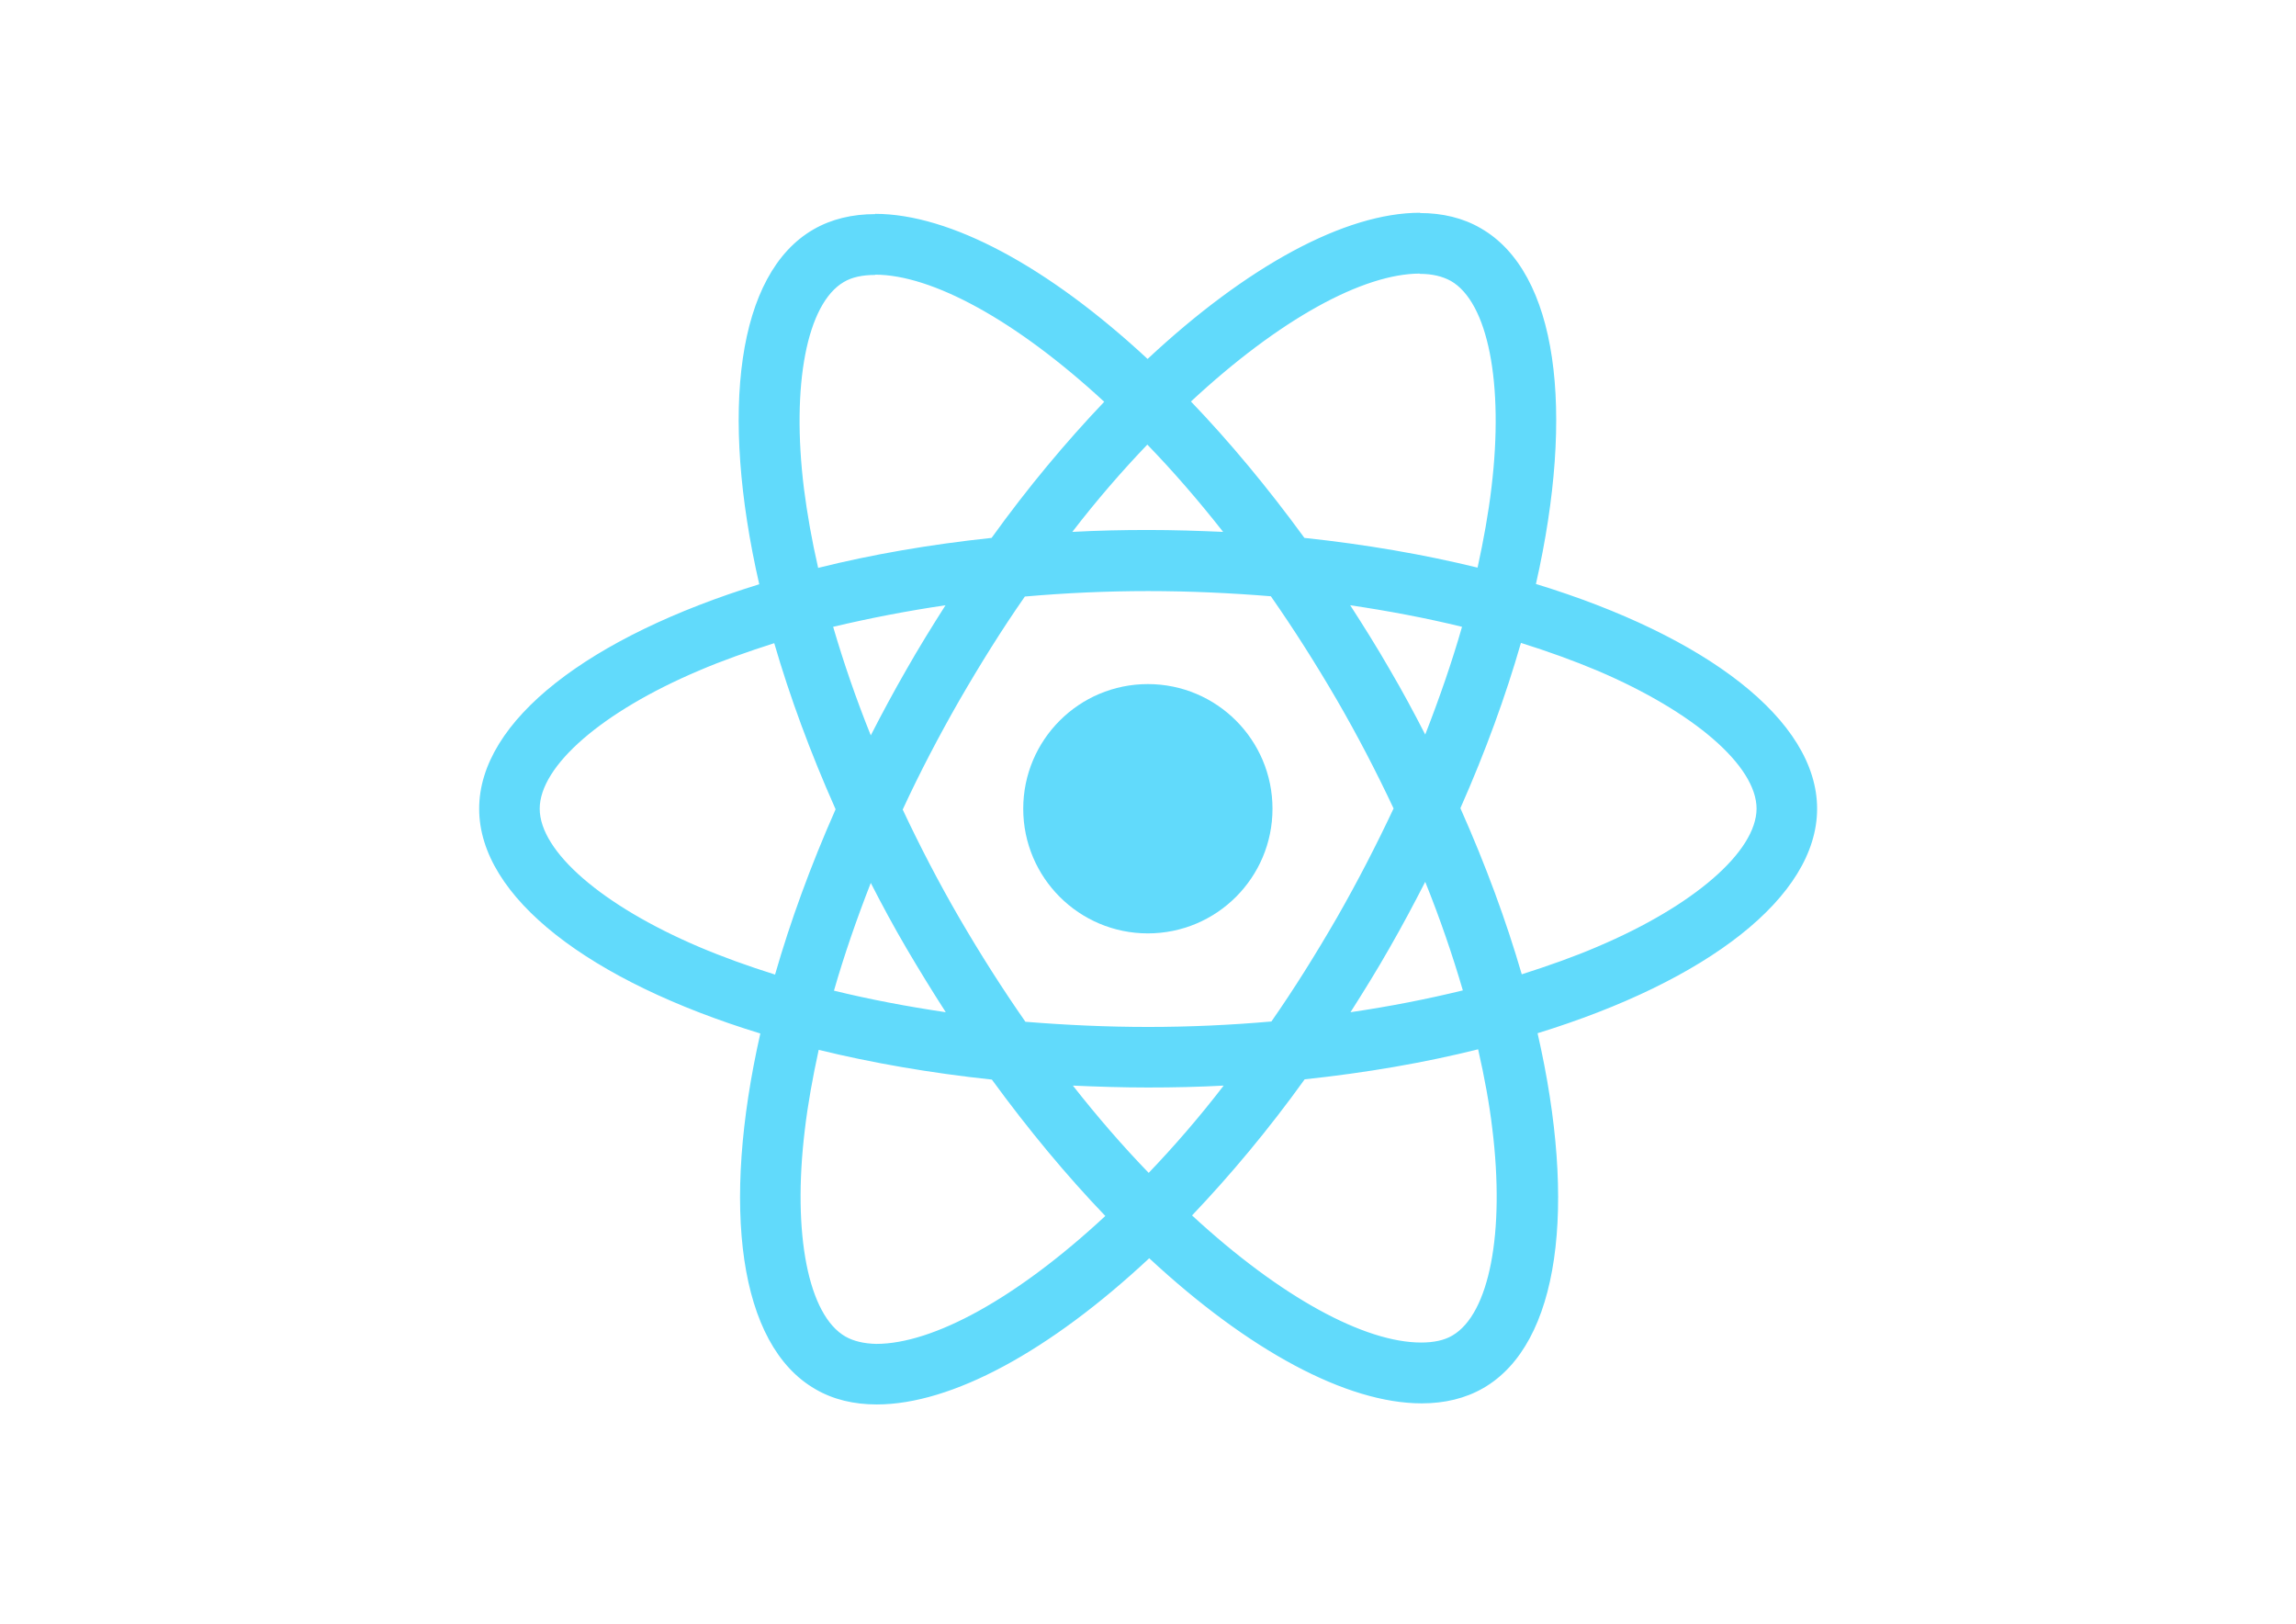
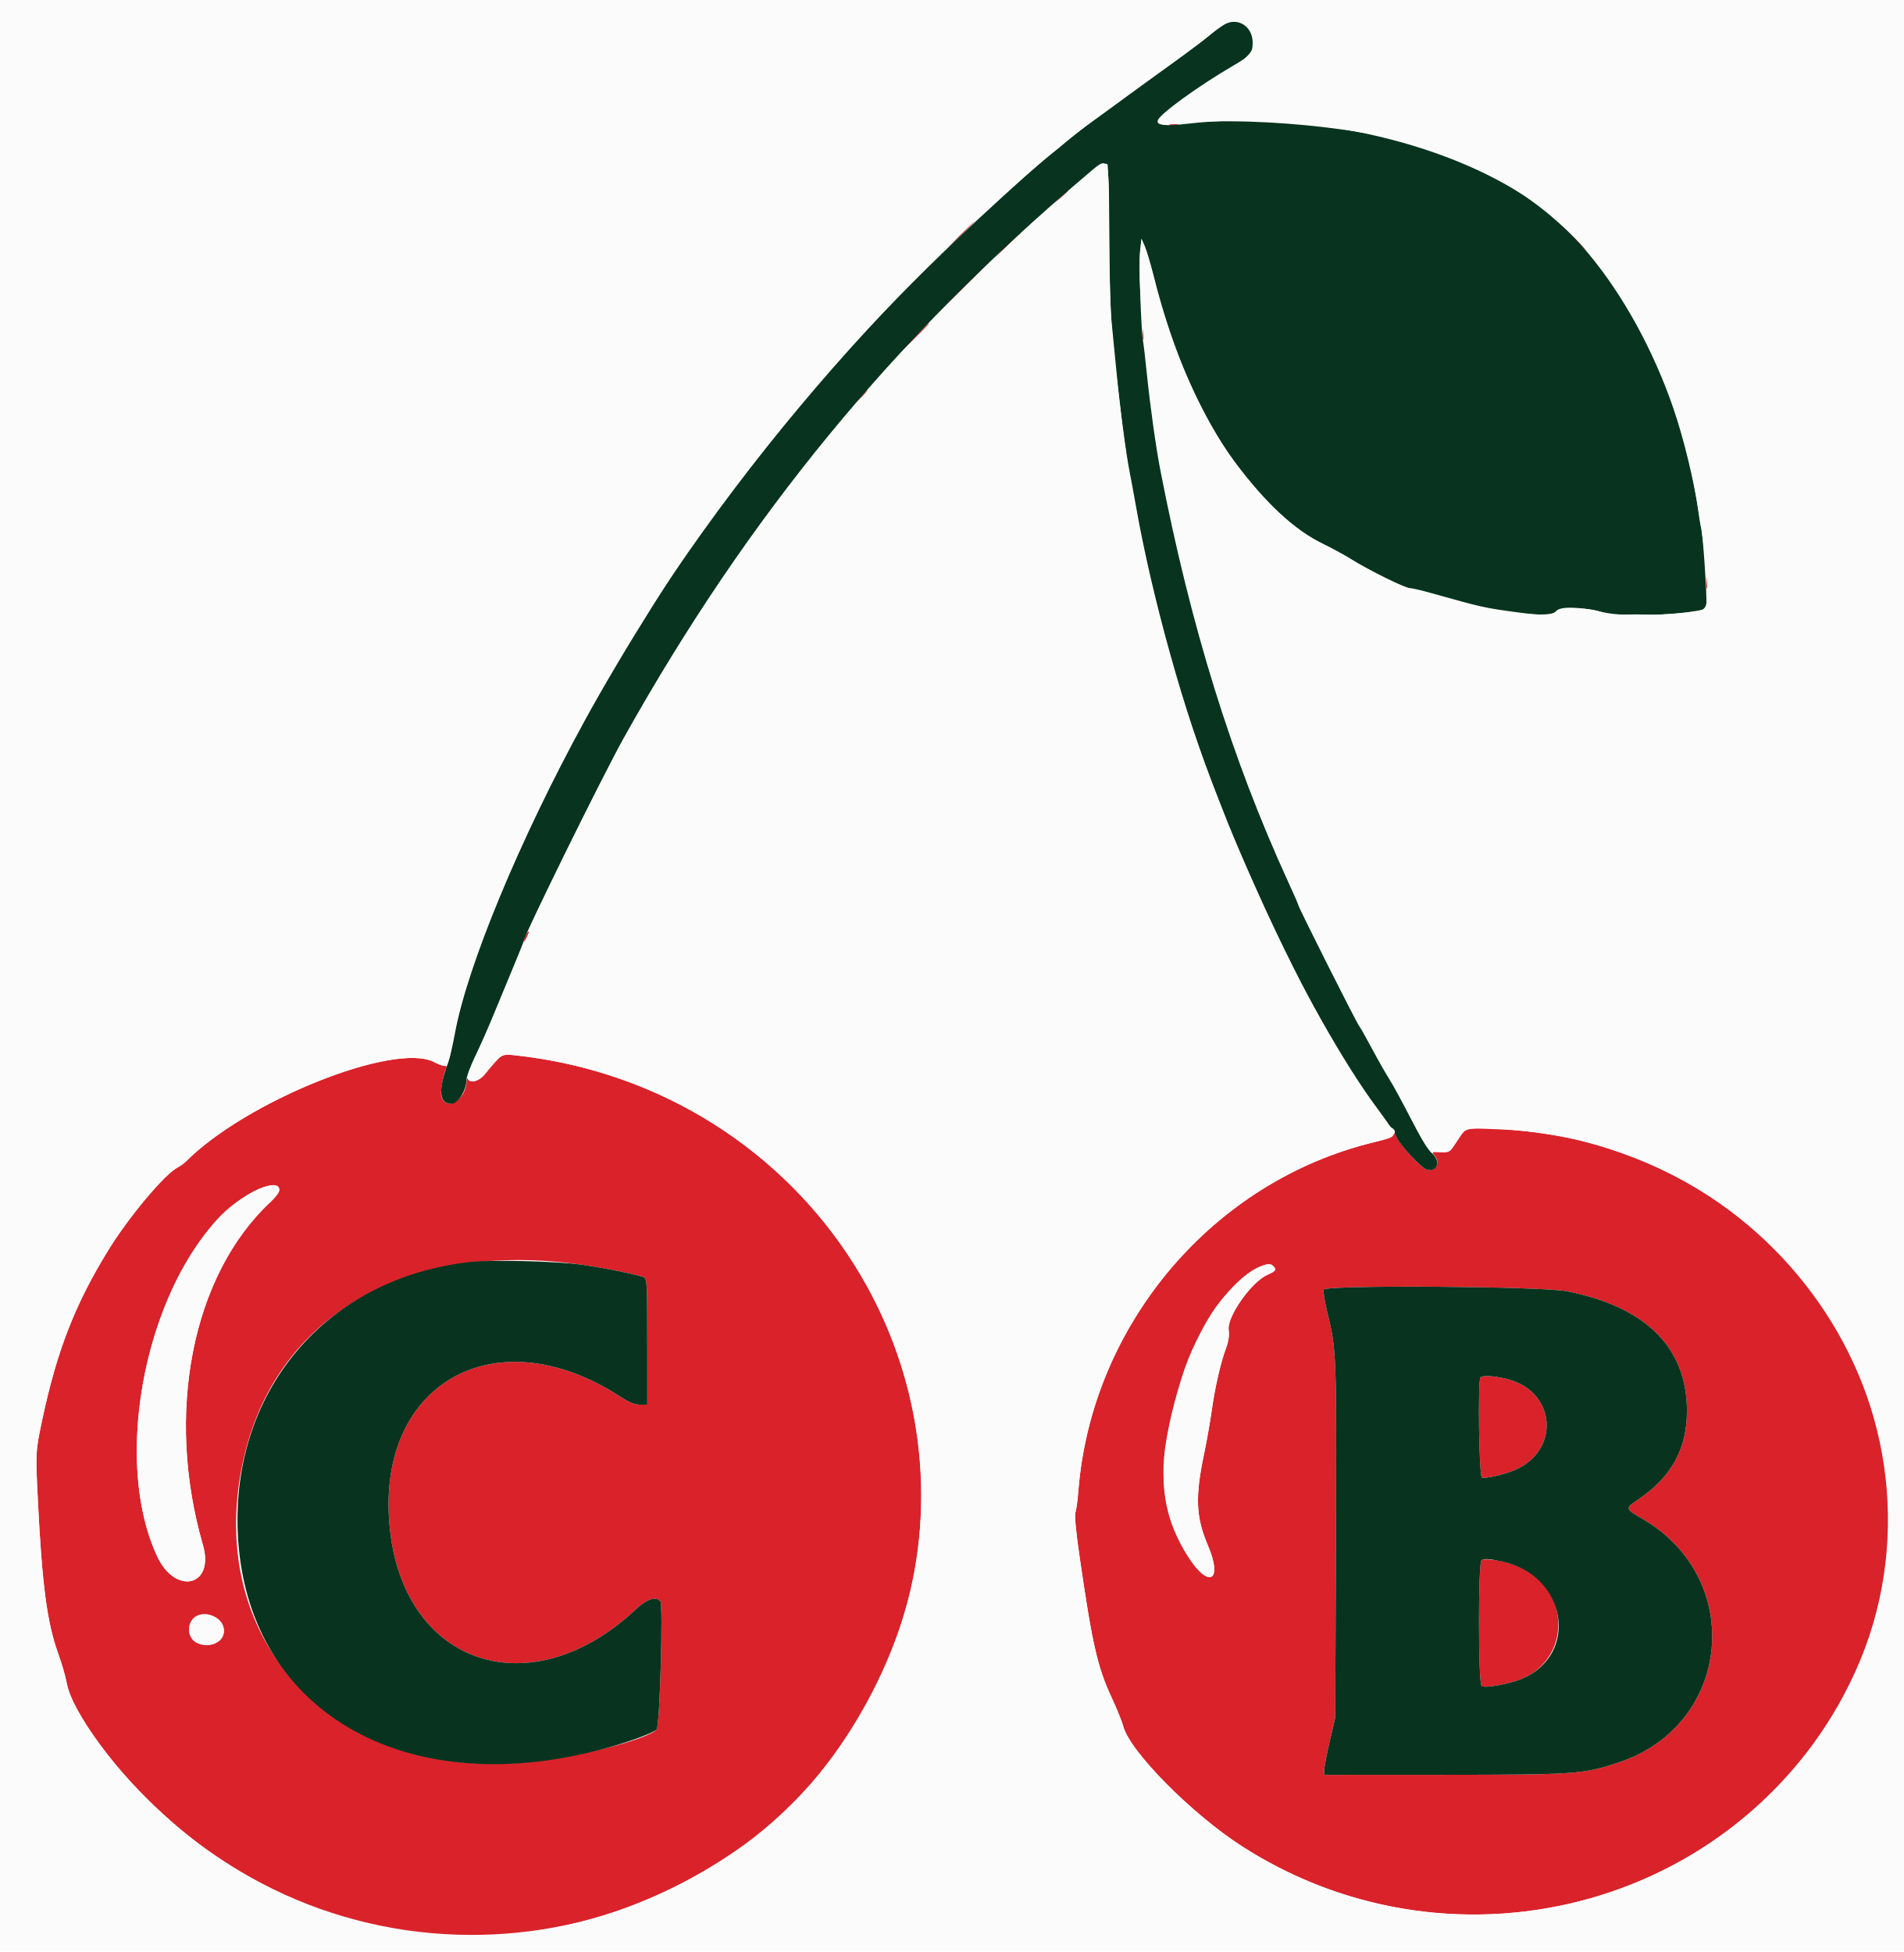
- <svg xmlns="http://www.w3.org/2000/svg" viewBox="0 0 841.9 595.3">
-   <g fill="#61DAFB">
-     <path d="M666.3 296.5c0-32.5-40.7-63.3-103.1-82.4 14.4-63.6 8-114.2-20.2-130.4-6.5-3.8-14.1-5.6-22.4-5.6v22.3c4.6 0 8.3.9 11.4 2.6 13.6 7.8 19.5 37.5 14.9 75.7-1.1 9.4-2.9 19.3-5.1 29.4-19.6-4.8-41-8.5-63.5-10.9-13.5-18.5-27.5-35.3-41.6-50 32.6-30.3 63.2-46.9 84-46.9V78c-27.5 0-63.5 19.6-99.9 53.6-36.4-33.8-72.4-53.2-99.9-53.2v22.3c20.7 0 51.4 16.5 84 46.6-14 14.7-28 31.4-41.3 49.9-22.6 2.4-44 6.1-63.6 11-2.3-10-4-19.7-5.2-29-4.7-38.2 1.1-67.9 14.6-75.8 3-1.8 6.9-2.6 11.5-2.6V78.5c-8.4 0-16 1.8-22.6 5.6-28.1 16.2-34.4 66.7-19.9 130.1-62.2 19.2-102.7 49.9-102.7 82.3 0 32.5 40.7 63.3 103.1 82.4-14.4 63.6-8 114.2 20.2 130.4 6.5 3.8 14.1 5.6 22.5 5.6 27.5 0 63.5-19.6 99.9-53.6 36.4 33.8 72.4 53.2 99.9 53.2 8.4 0 16-1.8 22.6-5.6 28.1-16.2 34.4-66.7 19.9-130.1 62-19.1 102.5-49.9 102.5-82.3zm-130.2-66.7c-3.7 12.9-8.3 26.2-13.5 39.5-4.1-8-8.4-16-13.1-24-4.6-8-9.5-15.8-14.4-23.4 14.2 2.1 27.9 4.7 41 7.9zm-45.8 106.5c-7.8 13.5-15.8 26.3-24.1 38.2-14.9 1.3-30 2-45.2 2-15.1 0-30.2-.7-45-1.9-8.3-11.9-16.4-24.6-24.2-38-7.6-13.1-14.5-26.4-20.8-39.8 6.2-13.4 13.2-26.8 20.7-39.9 7.8-13.5 15.8-26.3 24.1-38.2 14.9-1.3 30-2 45.2-2 15.1 0 30.2.7 45 1.9 8.3 11.9 16.4 24.6 24.2 38 7.6 13.1 14.5 26.4 20.8 39.8-6.3 13.4-13.2 26.8-20.7 39.9zm32.3-13c5.4 13.4 10 26.8 13.8 39.8-13.1 3.2-26.9 5.9-41.2 8 4.9-7.7 9.8-15.6 14.4-23.7 4.6-8 8.9-16.1 13-24.1zM421.2 430c-9.3-9.6-18.6-20.3-27.8-32 9 .4 18.2.7 27.5.7 9.4 0 18.7-.2 27.8-.7-9 11.7-18.3 22.4-27.5 32zm-74.4-58.9c-14.2-2.1-27.9-4.7-41-7.9 3.7-12.9 8.3-26.2 13.5-39.5 4.1 8 8.4 16 13.1 24 4.7 8 9.5 15.8 14.4 23.4zM420.7 163c9.3 9.6 18.6 20.3 27.8 32-9-.4-18.2-.7-27.5-.7-9.4 0-18.7.2-27.8.7 9-11.7 18.3-22.4 27.5-32zm-74 58.9c-4.9 7.7-9.8 15.6-14.4 23.7-4.6 8-8.9 16-13 24-5.4-13.4-10-26.8-13.8-39.8 13.1-3.1 26.9-5.8 41.2-7.9zm-90.5 125.2c-35.4-15.1-58.3-34.9-58.3-50.6 0-15.7 22.9-35.6 58.3-50.6 8.6-3.7 18-7 27.7-10.1 5.7 19.6 13.2 40 22.5 60.9-9.2 20.8-16.6 41.1-22.2 60.6-9.9-3.1-19.3-6.5-28-10.2zM310 490c-13.6-7.8-19.5-37.5-14.9-75.7 1.1-9.4 2.9-19.3 5.1-29.4 19.6 4.8 41 8.5 63.5 10.9 13.5 18.5 27.5 35.3 41.6 50-32.6 30.3-63.2 46.9-84 46.9-4.5-.1-8.3-1-11.3-2.7zm237.2-76.2c4.7 38.2-1.1 67.9-14.6 75.8-3 1.8-6.9 2.6-11.5 2.6-20.7 0-51.4-16.5-84-46.6 14-14.7 28-31.4 41.3-49.9 22.6-2.4 44-6.1 63.6-11 2.3 10.1 4.1 19.8 5.2 29.1zm38.5-66.7c-8.6 3.7-18 7-27.7 10.1-5.7-19.6-13.2-40-22.5-60.9 9.2-20.8 16.6-41.1 22.2-60.6 9.9 3.1 19.3 6.5 28.1 10.2 35.4 15.1 58.3 34.9 58.3 50.6-.1 15.7-23 35.6-58.4 50.6zM320.8 78.4z" />
-     <circle cx="420.9" cy="296.5" r="45.7" />
-     <path d="M520.5 78.1z" />
+ <svg xmlns="http://www.w3.org/2000/svg" id="svg" version="1.1" width="400" height="410.23" viewBox="0 0 400 410.23">
+   <g id="svgg">
+     <path id="path0" d="M245.905 26.283 C 246.402 26.379,247.122 26.375,247.505 26.275 C 247.887 26.175,247.480 26.096,246.600 26.101 C 245.720 26.105,245.407 26.187,245.905 26.283 M222.581 41.700 L 221.000 43.400 222.700 41.819 C 224.281 40.348,224.584 40.000,224.281 40.000 C 224.216 40.000,223.451 40.765,222.581 41.700 M329.800 49.200 C 332.212 51.620,334.276 53.600,334.386 53.600 C 334.496 53.600,332.612 51.620,330.200 49.200 C 327.788 46.780,325.724 44.800,325.614 44.800 C 325.504 44.800,327.388 46.780,329.800 49.200 M201.789 49.300 L 199.000 52.200 201.900 49.411 C 204.594 46.820,204.983 46.400,204.689 46.400 C 204.628 46.400,203.323 47.705,201.789 49.300 M211.791 51.300 L 208.600 54.600 211.900 51.409 C 214.965 48.446,215.382 48.000,215.091 48.000 C 215.030 48.000,213.545 49.485,211.791 51.300 M201.595 61.100 L 195.400 67.400 201.700 61.205 C 205.165 57.798,208.000 54.963,208.000 54.905 C 208.000 54.619,207.351 55.247,201.595 61.100 M191.392 71.700 L 187.800 75.400 191.500 71.808 C 194.936 68.472,195.382 68.000,195.092 68.000 C 195.032 68.000,193.367 69.665,191.392 71.700 M240.109 70.400 C 240.109 71.390,240.187 71.795,240.282 71.300 C 240.378 70.805,240.378 69.995,240.282 69.500 C 240.187 69.005,240.109 69.410,240.109 70.400 M178.378 73.100 L 177.000 74.600 178.500 73.222 C 179.325 72.463,180.000 71.788,180.000 71.722 C 180.000 71.416,179.662 71.704,178.378 73.100 M170.175 82.500 L 169.000 83.800 170.300 82.625 C 171.512 81.530,171.784 81.200,171.475 81.200 C 171.406 81.200,170.821 81.785,170.175 82.500 M180.975 83.300 L 179.800 84.600 181.100 83.425 C 181.815 82.779,182.400 82.194,182.400 82.125 C 182.400 81.816,182.070 82.088,180.975 83.300 M358.514 122.600 C 358.517 123.700,358.595 124.103,358.687 123.495 C 358.779 122.886,358.777 121.986,358.682 121.495 C 358.587 121.003,358.511 121.500,358.514 122.600 M110.465 196.617 C 109.795 198.088,109.923 198.402,110.647 197.065 C 110.986 196.440,111.188 195.854,111.096 195.763 C 111.005 195.671,110.721 196.056,110.465 196.617 M104.310 222.919 C 103.590 223.700,102.487 224.982,101.861 225.769 C 100.683 227.249,98.694 227.763,98.265 226.700 C 98.154 226.425,98.049 226.667,98.032 227.237 C 97.908 231.304,93.390 233.798,92.698 230.181 C 92.513 229.208,93.250 225.290,93.780 224.432 C 93.929 224.191,93.764 224.000,93.408 224.000 C 93.056 224.000,92.051 223.634,91.175 223.187 C 82.824 218.927,51.707 231.406,39.088 244.077 C 38.697 244.470,37.887 245.050,37.288 245.366 C 34.548 246.812,27.055 255.758,22.790 262.675 C 15.808 274.001,11.986 283.781,8.923 298.152 C 7.458 305.032,7.450 305.164,7.969 315.583 C 8.838 333.039,9.909 341.100,12.201 347.431 C 12.951 349.502,13.767 352.312,14.014 353.676 C 15.119 359.769,24.858 372.963,34.722 381.729 C 70.482 413.508,119.846 415.238,158.600 386.069 C 175.887 373.058,189.977 348.388,192.804 326.180 C 199.420 274.220,161.497 227.467,108.110 221.765 C 105.638 221.501,105.612 221.509,104.310 222.919 M307.669 237.641 C 307.409 237.949,306.607 239.100,305.887 240.200 C 304.600 242.166,304.545 242.199,302.656 242.132 C 300.851 242.069,300.773 242.107,301.367 242.764 C 302.727 244.267,301.705 246.314,299.829 245.843 C 298.611 245.537,293.967 240.420,293.330 238.682 C 293.072 237.977,292.847 237.704,292.830 238.076 C 292.789 238.988,292.459 239.150,288.884 240.004 C 254.941 248.115,229.323 278.289,226.570 313.400 C 226.415 315.380,226.138 317.403,225.956 317.895 C 225.745 318.462,226.064 321.836,226.825 327.095 C 229.495 345.543,230.595 350.372,233.591 356.800 C 234.667 359.110,235.758 361.810,236.014 362.800 C 237.375 368.061,250.447 381.267,261.000 388.042 C 297.400 411.412,345.246 405.658,374.457 374.397 C 417.624 328.200,394.914 255.669,332.305 239.774 C 323.743 237.601,308.797 236.307,307.669 237.641 M58.719 250.063 C 58.792 250.450,57.983 251.532,56.776 252.661 C 40.345 268.031,34.643 297.096,42.643 324.710 C 45.149 333.357,36.877 335.376,33.017 327.059 C 23.923 307.465,29.919 273.710,45.584 256.310 C 50.254 251.124,58.202 247.343,58.719 250.063 M122.023 265.765 C 127.118 266.481,134.335 267.944,135.300 268.456 C 135.945 268.799,136.000 269.864,136.000 282.014 L 136.000 295.200 134.462 295.200 C 133.335 295.200,132.240 294.755,130.362 293.535 C 103.779 276.263,78.423 291.073,81.970 321.800 C 85.258 350.275,111.780 358.704,133.600 338.210 C 135.933 336.019,137.813 335.410,138.752 336.543 C 139.355 337.269,138.628 362.643,137.982 363.421 C 136.133 365.650,119.844 369.685,109.498 370.478 C 69.084 373.575,42.246 343.671,51.389 305.730 C 58.515 276.161,85.867 260.685,122.023 265.765 M267.520 266.080 C 268.285 266.845,268.106 267.116,266.300 267.915 C 262.914 269.412,257.780 276.718,258.156 279.504 C 258.314 280.677,258.146 281.861,257.615 283.304 C 256.439 286.501,255.334 291.311,254.606 296.400 C 254.245 298.930,253.515 303.070,252.984 305.600 C 251.087 314.638,251.271 318.892,253.816 324.838 C 256.982 332.235,254.030 333.967,249.712 327.245 C 245.124 320.104,243.527 312.001,244.972 303.200 C 246.928 291.287,251.402 279.677,256.458 273.392 C 260.777 268.023,266.006 264.566,267.520 266.080 M329.200 271.364 C 345.777 274.616,354.409 283.175,354.449 296.400 C 354.473 304.506,351.220 310.419,344.104 315.200 C 341.417 317.006,341.435 317.077,345.100 319.202 C 366.770 331.768,363.818 362.483,340.183 370.366 C 332.671 372.871,331.236 372.973,303.400 372.987 L 278.200 373.000 278.256 371.800 C 278.287 371.140,278.816 368.440,279.432 365.800 L 280.551 361.000 280.698 324.000 C 280.855 284.679,280.815 283.610,278.921 275.957 C 278.344 273.623,277.990 271.403,278.136 271.024 C 278.523 270.014,323.856 270.316,329.200 271.364 M311.067 289.467 C 310.482 290.052,310.766 310.301,311.363 310.530 C 312.050 310.794,316.017 309.894,318.200 308.979 C 327.611 305.035,327.110 293.028,317.409 290.032 C 314.775 289.218,311.598 288.935,311.067 289.467 M311.300 327.865 C 310.570 328.159,310.575 353.715,311.305 354.321 C 311.948 354.855,317.233 353.900,319.855 352.777 C 329.876 348.481,329.961 334.682,319.997 329.599 C 317.500 328.325,312.587 327.345,311.300 327.865 M45.015 339.781 C 47.303 340.736,47.780 343.669,45.865 345.009 C 43.190 346.883,39.274 344.961,39.753 342.010 C 40.158 339.517,42.257 338.628,45.015 339.781 " stroke="none" fill="#da222a" fill-rule="evenodd" />
+     <path id="path1" d="M257.400 5.073 C 256.740 5.426,255.314 6.454,254.232 7.357 C 253.149 8.261,250.719 10.118,248.832 11.484 C 241.173 17.029,236.794 20.215,232.823 23.132 C 230.526 24.819,227.916 26.713,227.023 27.341 C 226.130 27.968,224.770 29.059,224.000 29.765 C 223.230 30.471,221.967 31.510,221.194 32.073 C 219.462 33.335,212.895 39.204,205.200 46.368 C 185.748 64.478,169.272 82.573,155.458 101.000 C 153.314 103.860,151.074 106.830,150.480 107.599 C 143.834 116.208,130.825 136.867,122.790 151.569 C 109.166 176.498,98.173 203.014,95.580 217.200 C 95.118 219.730,94.468 222.520,94.135 223.400 C 91.946 229.198,92.272 232.256,95.046 231.929 C 96.346 231.776,98.000 229.034,98.000 227.033 C 98.000 226.350,98.784 224.173,99.743 222.196 C 100.701 220.218,102.307 216.620,103.312 214.200 C 108.586 201.500,110.000 198.048,110.000 197.868 C 110.000 196.779,126.614 163.036,131.107 155.000 C 157.148 108.426,187.810 71.106,228.127 36.913 C 233.259 32.560,232.987 31.882,233.061 49.200 C 233.094 57.010,233.307 65.200,233.534 67.400 C 233.761 69.600,234.229 74.370,234.574 78.000 C 235.295 85.587,236.577 95.328,237.390 99.400 C 237.697 100.940,238.247 103.910,238.611 106.000 C 241.976 125.296,248.940 150.259,255.652 167.083 C 256.723 169.768,257.600 172.065,257.600 172.186 C 257.600 172.543,260.685 179.634,265.786 191.000 C 272.622 206.234,282.400 223.609,289.417 232.991 C 291.388 235.625,293.180 238.272,293.400 238.873 C 293.982 240.461,298.680 245.555,299.829 245.843 C 302.060 246.403,302.780 243.878,300.831 242.329 C 300.104 241.751,298.465 239.059,296.492 235.200 C 294.748 231.790,292.691 228.010,291.921 226.800 C 291.151 225.590,289.563 222.800,288.392 220.600 C 287.222 218.400,285.932 216.119,285.527 215.531 C 284.743 214.395,272.800 190.649,272.800 190.227 C 272.800 190.090,271.873 187.958,270.739 185.489 C 258.827 159.539,250.186 131.726,243.804 98.800 C 242.888 94.070,241.692 85.552,240.997 78.800 C 240.645 75.390,240.280 72.240,240.185 71.800 C 239.770 69.881,239.271 55.161,239.541 52.800 L 239.838 50.200 240.546 51.800 C 240.935 52.680,241.796 55.560,242.459 58.200 C 246.437 74.042,252.399 87.654,259.543 97.200 C 266.014 105.847,272.075 111.448,278.105 114.354 C 279.917 115.227,282.570 116.674,284.000 117.569 C 287.594 119.819,295.230 123.592,296.200 123.596 C 296.640 123.598,298.620 124.054,300.600 124.610 C 311.336 127.623,311.791 127.727,318.170 128.601 C 324.299 129.441,326.101 129.394,327.030 128.367 C 327.900 127.405,331.995 127.518,336.665 128.632 C 338.020 128.955,340.090 129.189,341.265 129.152 C 342.439 129.114,344.867 129.121,346.661 129.166 C 349.520 129.239,354.929 128.753,357.453 128.196 C 357.995 128.077,358.383 127.606,358.518 126.904 C 358.727 125.825,357.745 111.359,357.429 110.847 C 357.341 110.704,357.074 109.150,356.836 107.394 C 353.369 81.789,339.750 55.593,323.600 43.461 C 306.031 30.263,275.234 23.004,249.525 26.001 C 244.841 26.547,243.073 26.354,243.273 25.319 C 243.514 24.081,251.749 18.094,259.124 13.795 C 262.790 11.658,263.200 11.167,263.200 8.915 C 263.200 5.610,260.162 3.598,257.400 5.073 M99.000 265.197 C 68.299 268.496,47.959 292.802,50.044 323.700 C 52.531 360.543,86.445 379.252,128.600 367.035 C 133.325 365.666,137.433 364.084,137.982 363.421 C 138.628 362.643,139.355 337.269,138.752 336.543 C 137.813 335.410,135.933 336.019,133.600 338.210 C 111.780 358.704,85.258 350.275,81.970 321.800 C 78.423 291.073,103.779 276.263,130.362 293.535 C 132.240 294.755,133.335 295.200,134.462 295.200 L 136.000 295.200 136.000 282.014 C 136.000 269.864,135.945 268.799,135.300 268.456 C 134.335 267.944,127.118 266.481,122.023 265.765 C 116.947 265.052,103.452 264.719,99.000 265.197 M278.136 271.024 C 277.990 271.403,278.344 273.623,278.921 275.957 C 280.815 283.610,280.855 284.679,280.698 324.000 L 280.551 361.000 279.432 365.800 C 278.816 368.440,278.287 371.140,278.256 371.800 L 278.200 373.000 303.400 372.987 C 331.236 372.973,332.671 372.871,340.183 370.366 C 363.818 362.483,366.770 331.768,345.100 319.202 C 341.435 317.077,341.417 317.006,344.104 315.200 C 351.220 310.419,354.473 304.506,354.449 296.400 C 354.409 283.175,345.777 274.616,329.200 271.364 C 323.856 270.316,278.523 270.014,278.136 271.024 M317.409 290.032 C 327.110 293.028,327.611 305.035,318.200 308.979 C 316.017 309.894,312.050 310.794,311.363 310.530 C 310.766 310.301,310.482 290.052,311.067 289.467 C 311.598 288.935,314.775 289.218,317.409 290.032 M315.658 328.177 C 329.106 331.028,331.933 347.599,319.855 352.777 C 317.233 353.900,311.948 354.855,311.305 354.321 C 310.575 353.715,310.570 328.159,311.300 327.865 C 312.123 327.533,312.870 327.586,315.658 328.177 " stroke="none" fill="#08341f" fill-rule="evenodd" />
+     <path id="path2" d="M0.000 205.000 L 0.000 410.000 200.000 410.000 L 400.000 410.000 400.000 205.000 L 400.000 0.000 200.000 0.000 L 0.000 0.000 0.000 205.000 M261.459 5.171 C 265.162 7.429,264.181 11.109,259.099 14.021 C 254.415 16.704,251.548 18.608,246.900 22.119 C 241.890 25.905,242.003 26.525,247.600 25.955 C 264.997 24.183,294.251 27.688,304.329 32.753 C 305.138 33.159,306.520 33.719,307.400 33.996 C 308.280 34.273,310.530 35.315,312.400 36.311 C 334.604 48.141,348.404 68.412,355.348 99.401 C 357.939 110.963,359.585 126.859,358.300 127.912 C 356.791 129.148,338.784 129.862,336.737 128.766 C 334.739 127.697,327.910 127.459,327.176 128.432 C 325.962 130.041,314.644 128.806,305.200 126.034 C 299.880 124.473,298.231 124.038,296.600 123.764 C 294.654 123.439,288.023 120.254,284.200 117.810 C 282.660 116.825,279.575 115.115,277.344 114.009 C 262.742 106.770,248.876 84.646,242.370 58.205 C 241.676 55.386,240.822 52.432,240.471 51.640 L 239.834 50.200 239.560 53.000 C 238.860 60.146,241.163 82.762,244.426 100.800 C 248.029 120.712,255.775 148.632,261.793 163.400 C 262.511 165.160,263.232 167.050,263.395 167.600 C 263.703 168.632,265.290 172.490,269.012 181.255 C 273.060 190.788,283.950 212.974,286.259 216.393 C 286.777 217.159,287.200 217.921,287.200 218.086 C 287.200 218.251,288.762 221.044,290.670 224.293 C 292.579 227.542,295.382 232.664,296.900 235.675 C 300.079 241.985,300.133 242.045,302.670 242.134 C 304.542 242.199,304.602 242.163,305.887 240.200 C 308.098 236.823,307.383 237.054,314.771 237.331 C 374.272 239.559,413.602 299.538,389.701 351.600 C 367.453 400.059,306.568 417.299,261.000 388.042 C 250.447 381.267,237.375 368.061,236.014 362.800 C 235.758 361.810,234.667 359.110,233.591 356.800 C 230.595 350.372,229.495 345.543,226.825 327.095 C 226.064 321.836,225.745 318.462,225.956 317.895 C 226.138 317.403,226.415 315.380,226.570 313.400 C 229.323 278.289,254.941 248.115,288.884 240.004 C 292.740 239.082,294.024 238.004,292.433 237.020 C 289.984 235.507,279.870 219.343,273.415 206.627 C 252.118 164.675,239.970 126.109,235.418 86.000 C 235.081 83.030,234.627 79.160,234.408 77.400 C 233.457 69.731,233.092 62.089,233.048 48.933 C 233.021 41.197,232.861 34.728,232.692 34.559 C 231.881 33.747,229.380 35.710,215.856 47.776 C 210.048 52.957,189.725 73.395,185.720 78.083 C 184.004 80.091,181.331 83.189,179.779 84.967 C 178.227 86.745,175.950 89.460,174.718 91.000 C 173.487 92.540,171.604 94.880,170.534 96.200 C 167.710 99.684,158.480 112.068,155.927 115.800 C 154.722 117.560,152.567 120.710,151.136 122.800 C 149.706 124.890,146.768 129.390,144.606 132.800 C 138.442 142.526,138.480 142.463,132.107 153.600 C 128.876 159.247,120.674 175.335,116.506 184.200 C 112.140 193.487,110.486 197.288,103.977 213.000 C 102.610 216.300,100.718 220.593,99.773 222.539 C 98.828 224.486,98.152 226.331,98.270 226.639 C 98.699 227.756,100.656 227.282,101.861 225.769 C 105.191 221.588,105.371 221.472,108.110 221.765 C 170.613 228.441,209.711 290.687,187.119 347.554 C 164.847 403.616,95.362 424.284,45.000 389.826 C 30.631 379.995,15.608 362.469,14.014 353.676 C 13.767 352.312,12.951 349.502,12.201 347.431 C 9.909 341.100,8.838 333.039,7.969 315.583 C 7.450 305.164,7.458 305.032,8.923 298.152 C 11.986 283.781,15.808 274.001,22.790 262.675 C 27.055 255.758,34.548 246.812,37.288 245.366 C 37.887 245.050,38.697 244.470,39.088 244.077 C 51.707 231.406,82.824 218.927,91.175 223.187 C 94.066 224.662,94.162 224.530,95.392 217.400 C 96.035 213.676,96.344 212.466,98.324 205.926 C 99.382 202.431,100.663 198.877,103.416 191.800 C 121.891 144.301,155.634 94.718,197.641 53.339 C 201.248 49.786,204.830 46.375,205.600 45.759 C 206.370 45.142,207.810 43.885,208.800 42.964 C 219.554 32.959,231.931 23.117,244.725 14.394 C 246.919 12.899,252.745 8.516,254.800 6.816 C 258.040 4.134,259.264 3.832,261.459 5.171 M51.278 251.591 C 32.284 264.296,22.552 304.512,33.017 327.059 C 36.877 335.376,45.149 333.357,42.643 324.710 C 34.643 297.096,40.345 268.031,56.776 252.661 C 61.234 248.491,57.112 247.689,51.278 251.591 M264.917 266.123 C 259.084 268.292,251.446 279.067,248.276 289.600 C 242.852 307.621,243.214 317.131,249.712 327.245 C 254.030 333.967,256.982 332.235,253.816 324.838 C 251.271 318.892,251.087 314.638,252.984 305.600 C 253.515 303.070,254.245 298.930,254.606 296.400 C 255.334 291.311,256.439 286.501,257.615 283.304 C 258.146 281.861,258.314 280.677,258.156 279.504 C 257.780 276.718,262.914 269.412,266.300 267.915 C 268.106 267.116,268.285 266.845,267.520 266.080 C 266.939 265.499,266.577 265.505,264.917 266.123 M40.890 339.919 C 39.548 340.951,39.312 343.126,40.393 344.500 C 41.982 346.521,46.359 345.812,46.955 343.437 C 47.709 340.434,43.438 337.957,40.890 339.919 " stroke="none" fill="#fbfbfb" fill-rule="evenodd" />
  </g>
</svg>
